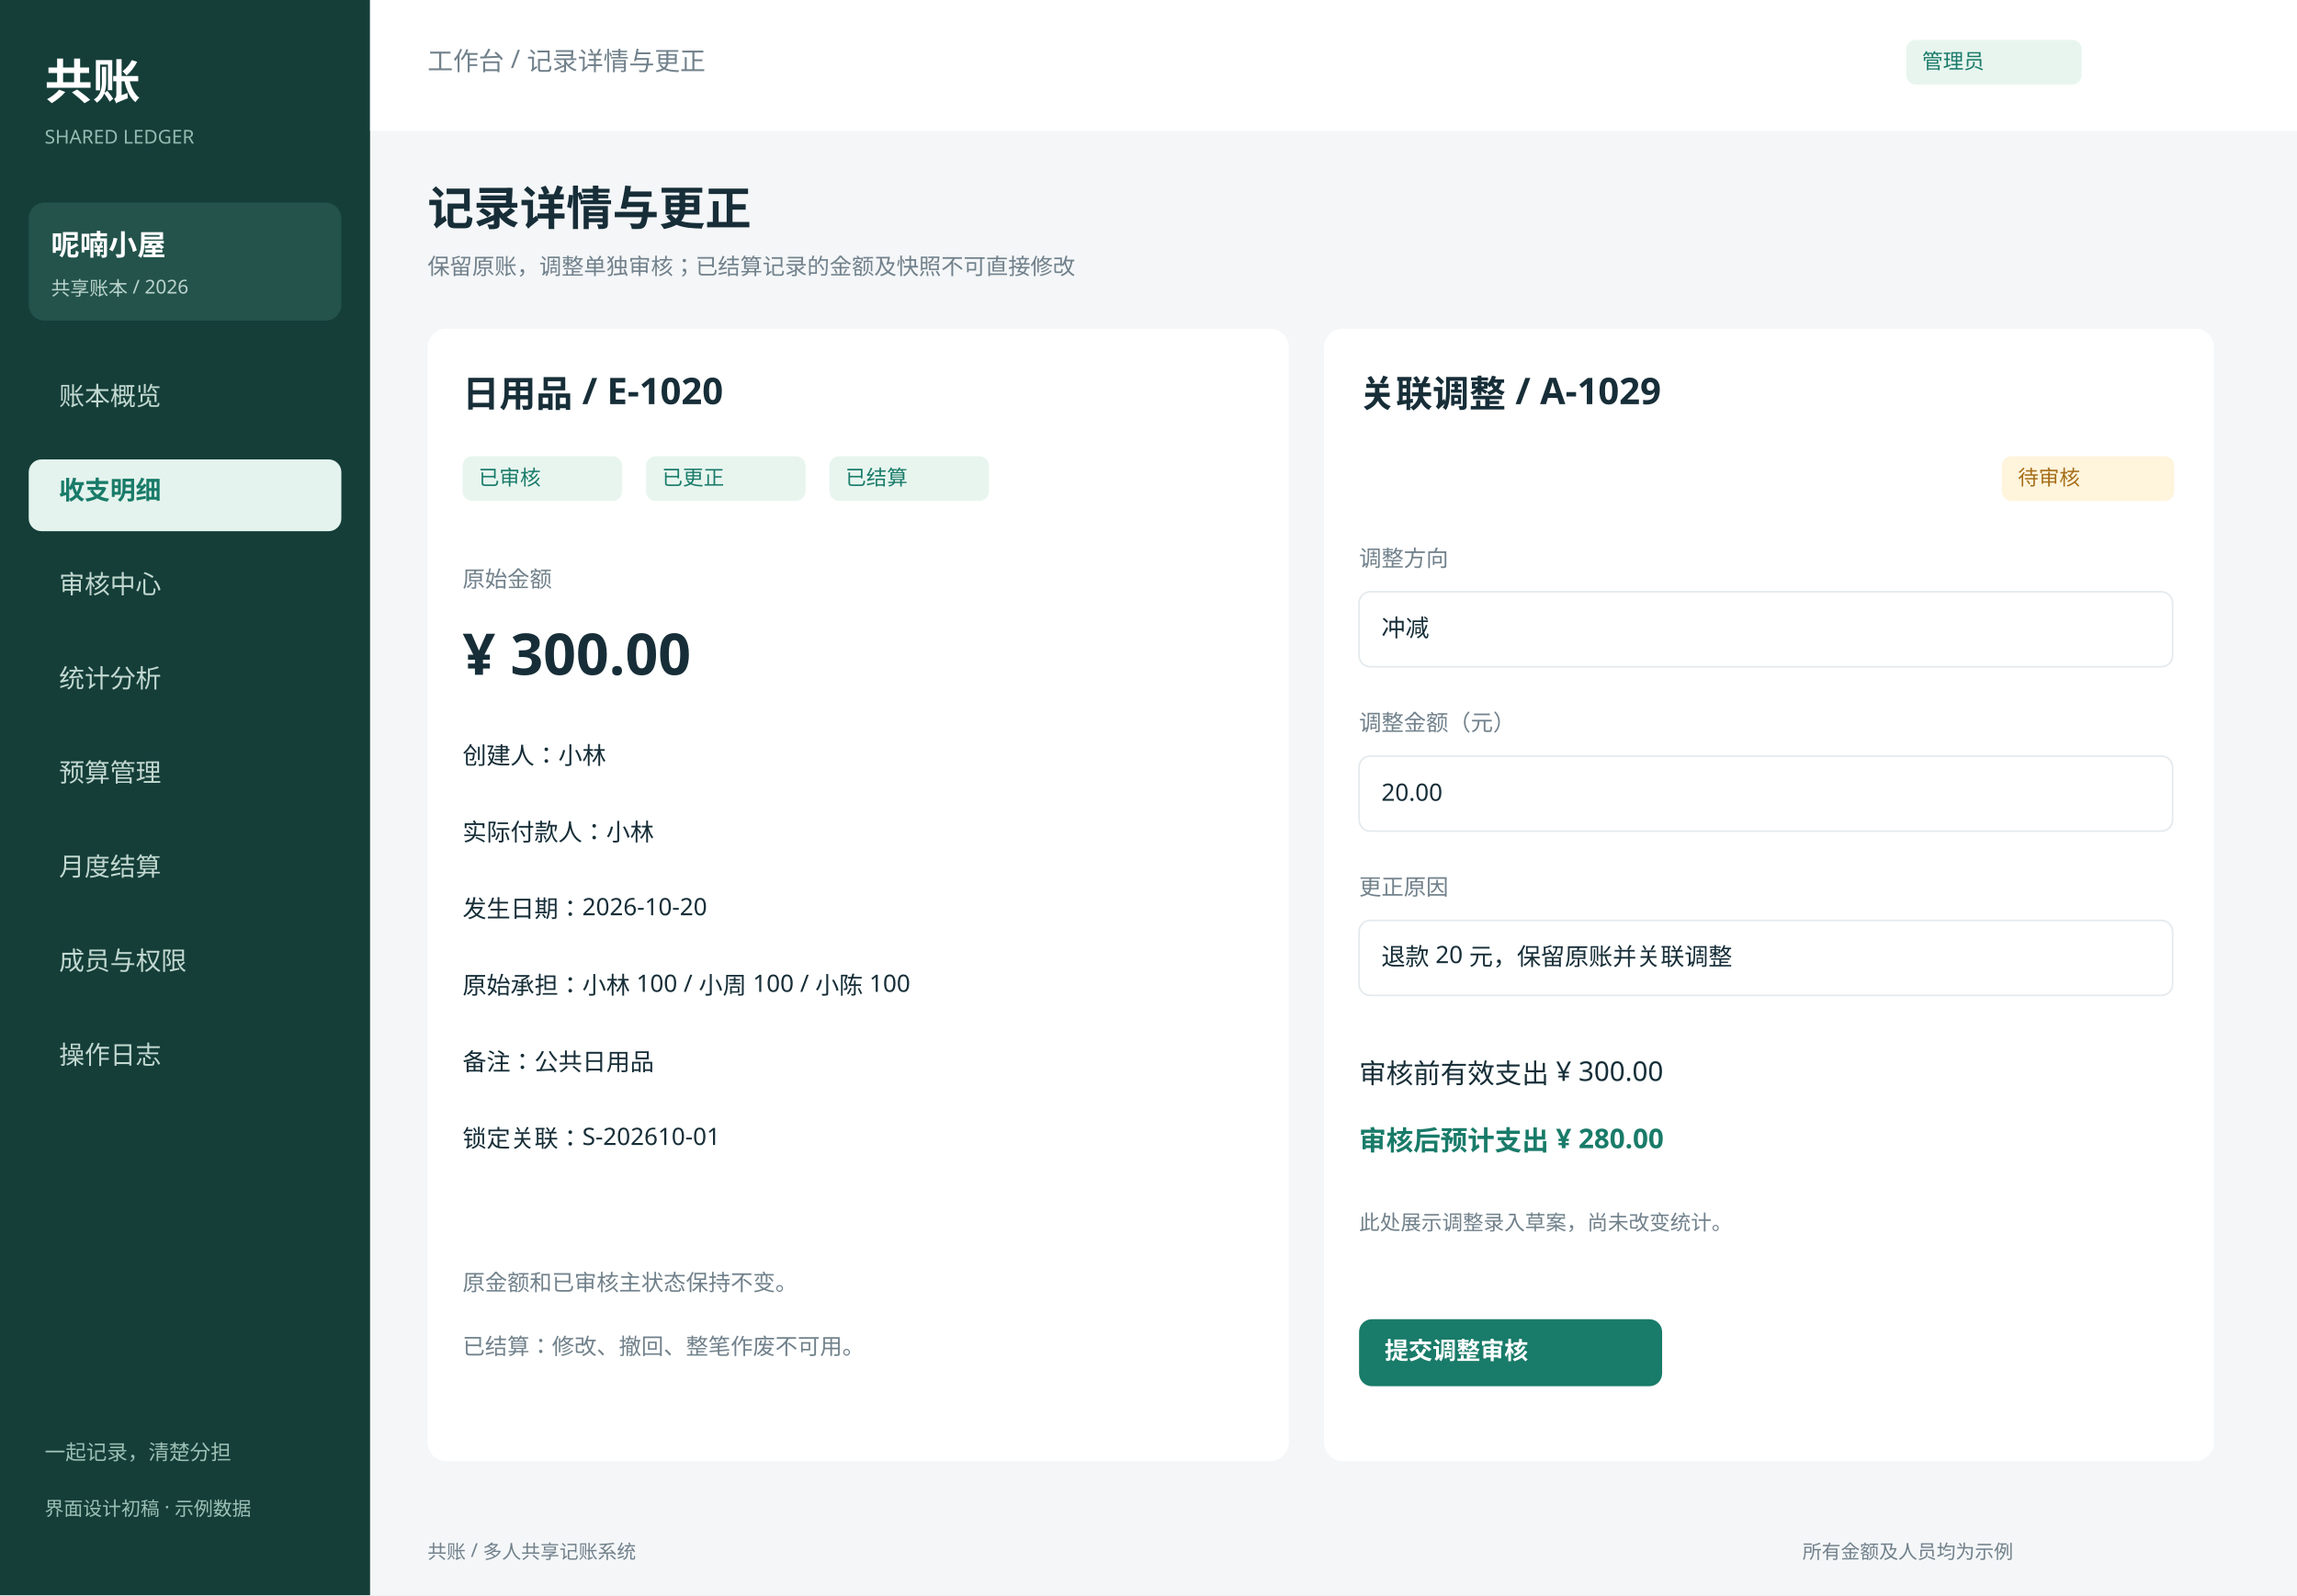
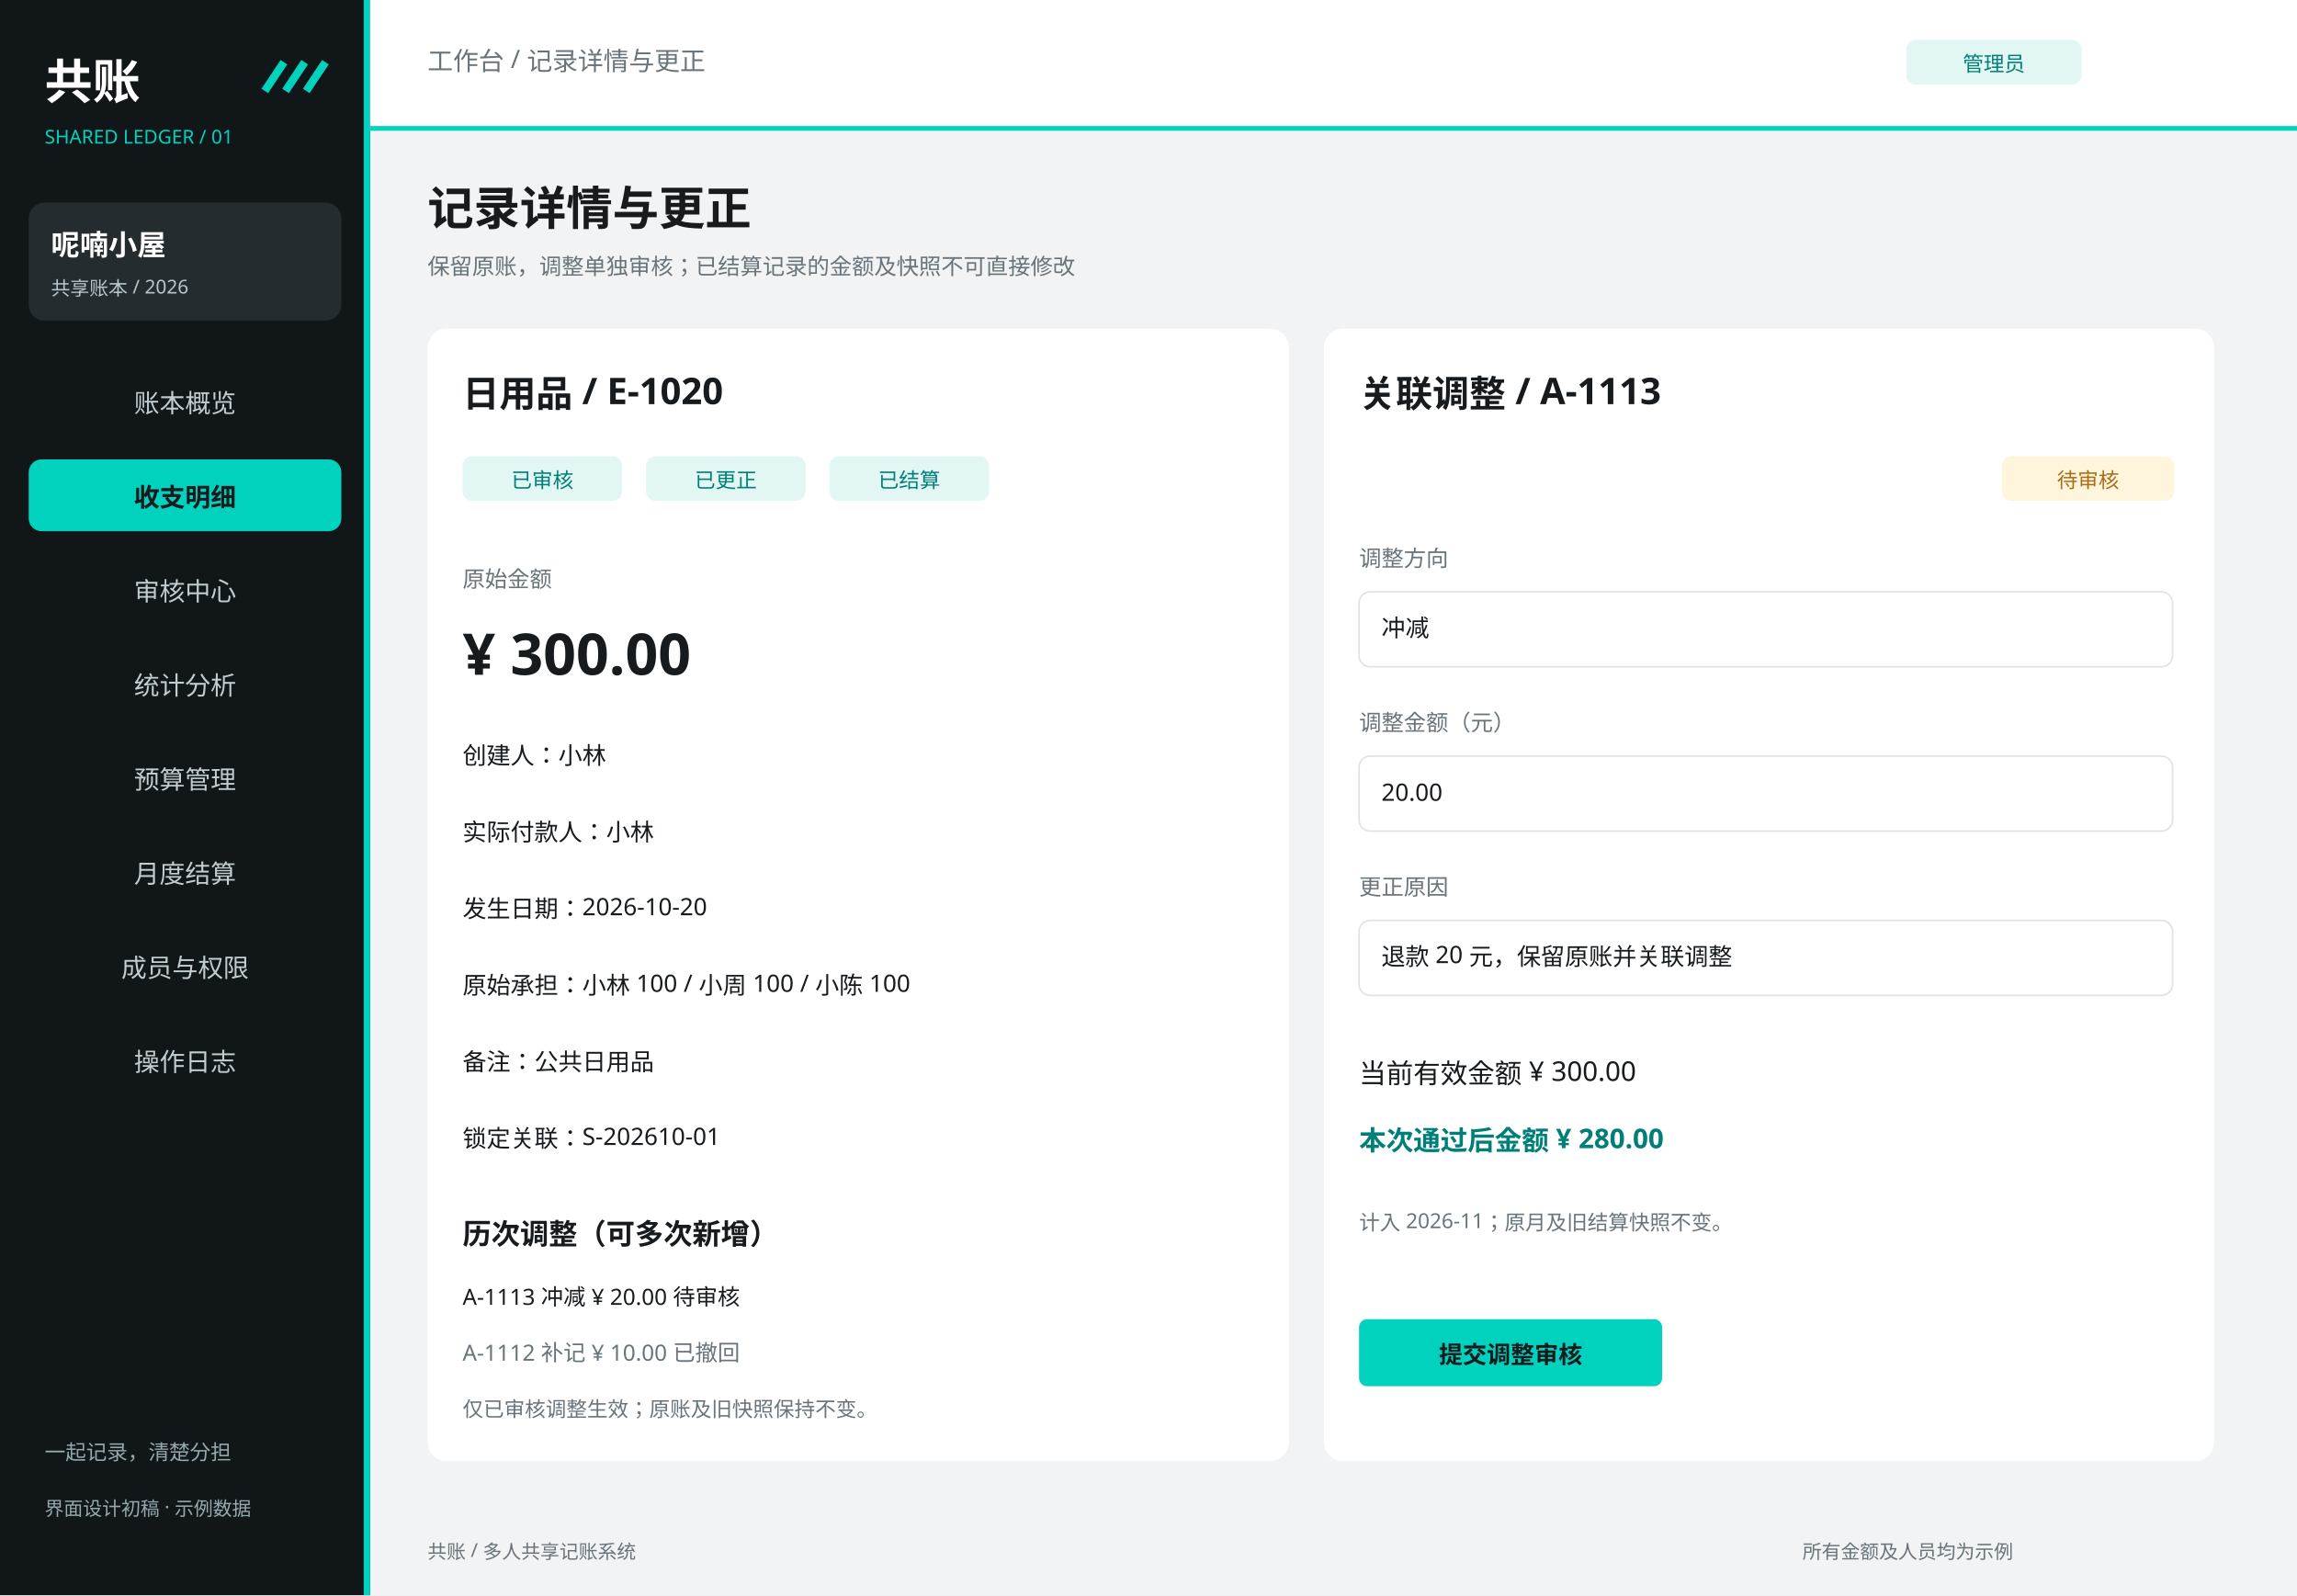
<svg xmlns="http://www.w3.org/2000/svg" width="1440" height="1000" viewBox="0 0 1440 1000">
-   <rect width="1440" height="1000" fill="#F4F6F8" />
-   <rect x="0" y="0" width="232" height="1000" rx="0" fill="#153E39" />
+   <rect width="1440" height="1000" fill="#F1F3F4" />
+   <rect x="0" y="0" width="232" height="1000" rx="0" fill="#111619" />
+   <rect x="228" y="0" width="4" height="1000" rx="0" fill="#00D2BE" />
+   <line x1="166" y1="57" x2="178" y2="39" stroke="#00D2BE" stroke-width="5" />
+   <line x1="179" y1="57" x2="191" y2="39" stroke="#00D2BE" stroke-width="5" />
+   <line x1="192" y1="57" x2="204" y2="39" stroke="#00D2BE" stroke-width="5" />
  <text x="28" y="62" font-family="Microsoft YaHei, sans-serif" font-size="30" font-weight="700" fill="white">共账</text>
-   <text x="28" y="90" font-family="Microsoft YaHei, sans-serif" font-size="12" font-weight="400" fill="#94BBB0">SHARED LEDGER</text>
-   <rect x="18" y="127" width="196" height="74" rx="10" fill="#23534B" />
+   <text x="28" y="90" font-family="Microsoft YaHei, sans-serif" font-size="12" font-weight="400" fill="#00D2BE">SHARED LEDGER / 01</text>
+   <rect x="18" y="127" width="196" height="74" rx="10" fill="#242C30" />
  <text x="32" y="160" font-family="Microsoft YaHei, sans-serif" font-size="18" font-weight="700" fill="white">呢喃小屋</text>
-   <text x="32" y="185" font-family="Microsoft YaHei, sans-serif" font-size="12" font-weight="400" fill="#BBD4CD">共享账本  /  2026</text>
-   <text x="37" y="254" font-family="Microsoft YaHei, sans-serif" font-size="16" font-weight="400" fill="#C2D8D0">账本概览</text>
-   <rect x="18" y="288" width="196" height="45" rx="8" fill="#E4F3ED" />
-   <text x="37" y="313" font-family="Microsoft YaHei, sans-serif" font-size="16" font-weight="700" fill="#197B69">收支明细</text>
-   <text x="37" y="372" font-family="Microsoft YaHei, sans-serif" font-size="16" font-weight="400" fill="#C2D8D0">审核中心</text>
-   <text x="37" y="431" font-family="Microsoft YaHei, sans-serif" font-size="16" font-weight="400" fill="#C2D8D0">统计分析</text>
-   <text x="37" y="490" font-family="Microsoft YaHei, sans-serif" font-size="16" font-weight="400" fill="#C2D8D0">预算管理</text>
-   <text x="37" y="549" font-family="Microsoft YaHei, sans-serif" font-size="16" font-weight="400" fill="#C2D8D0">月度结算</text>
-   <text x="37" y="608" font-family="Microsoft YaHei, sans-serif" font-size="16" font-weight="400" fill="#C2D8D0">成员与权限</text>
-   <text x="37" y="667" font-family="Microsoft YaHei, sans-serif" font-size="16" font-weight="400" fill="#C2D8D0">操作日志</text>
-   <text x="28" y="915" font-family="Microsoft YaHei, sans-serif" font-size="13" font-weight="400" fill="#9DC0B5">一起记录，清楚分担</text>
-   <text x="28" y="950" font-family="Microsoft YaHei, sans-serif" font-size="12" font-weight="400" fill="#9DC0B5">界面设计初稿  ·  示例数据</text>
+   <text x="32" y="185" font-family="Microsoft YaHei, sans-serif" font-size="12" font-weight="400" fill="#B9C7CD">共享账本  /  2026</text>
+   <text x="116.0" y="251.5" text-anchor="middle" dominant-baseline="central" font-family="Microsoft YaHei, sans-serif" font-size="16" font-weight="400" fill="#C2CDD2">账本概览</text>
+   <rect x="18" y="288" width="196" height="45" rx="8" fill="#00D2BE" />
+   <text x="116.0" y="310.5" text-anchor="middle" dominant-baseline="central" font-family="Microsoft YaHei, sans-serif" font-size="16" font-weight="700" fill="#171B1E">收支明细</text>
+   <text x="116.0" y="369.5" text-anchor="middle" dominant-baseline="central" font-family="Microsoft YaHei, sans-serif" font-size="16" font-weight="400" fill="#C2CDD2">审核中心</text>
+   <text x="116.0" y="428.5" text-anchor="middle" dominant-baseline="central" font-family="Microsoft YaHei, sans-serif" font-size="16" font-weight="400" fill="#C2CDD2">统计分析</text>
+   <text x="116.0" y="487.5" text-anchor="middle" dominant-baseline="central" font-family="Microsoft YaHei, sans-serif" font-size="16" font-weight="400" fill="#C2CDD2">预算管理</text>
+   <text x="116.0" y="546.5" text-anchor="middle" dominant-baseline="central" font-family="Microsoft YaHei, sans-serif" font-size="16" font-weight="400" fill="#C2CDD2">月度结算</text>
+   <text x="116.0" y="605.5" text-anchor="middle" dominant-baseline="central" font-family="Microsoft YaHei, sans-serif" font-size="16" font-weight="400" fill="#C2CDD2">成员与权限</text>
+   <text x="116.0" y="664.5" text-anchor="middle" dominant-baseline="central" font-family="Microsoft YaHei, sans-serif" font-size="16" font-weight="400" fill="#C2CDD2">操作日志</text>
+   <text x="28" y="915" font-family="Microsoft YaHei, sans-serif" font-size="13" font-weight="400" fill="#95A9AF">一起记录，清楚分担</text>
+   <text x="28" y="950" font-family="Microsoft YaHei, sans-serif" font-size="12" font-weight="400" fill="#95A9AF">界面设计初稿  ·  示例数据</text>
  <rect x="232" y="0" width="1208" height="82" rx="0" fill="white" />
-   <text x="268" y="44" font-family="Microsoft YaHei, sans-serif" font-size="16" font-weight="400" fill="#71818B">工作台  /  记录详情与更正</text>
-   <rect x="1195" y="25" width="110" height="28" rx="6" fill="#E8F5EF" />
-   <text x="1205" y="43" font-family="Microsoft YaHei, sans-serif" font-size="13" font-weight="400" fill="#197B69">管理员</text>
-   <text x="268" y="141" font-family="Microsoft YaHei, sans-serif" font-size="29" font-weight="700" fill="#172E38">记录详情与更正</text>
-   <text x="268" y="172" font-family="Microsoft YaHei, sans-serif" font-size="14" font-weight="400" fill="#71818B">保留原账，调整单独审核；已结算记录的金额及快照不可直接修改</text>
-   <text x="268" y="977" font-family="Microsoft YaHei, sans-serif" font-size="12" font-weight="400" fill="#71818B">共账  /  多人共享记账系统</text>
-   <text x="1130" y="977" font-family="Microsoft YaHei, sans-serif" font-size="12" font-weight="400" fill="#71818B">所有金额及人员均为示例</text>
+   <rect x="232" y="79" width="1208" height="3" rx="0" fill="#00D2BE" />
+   <text x="268" y="44" font-family="Microsoft YaHei, sans-serif" font-size="16" font-weight="400" fill="#68747B">工作台  /  记录详情与更正</text>
+   <rect x="1195" y="25" width="110" height="28" rx="6" fill="#E2F7F3" />
+   <text x="1250.0" y="39.0" text-anchor="middle" dominant-baseline="central" font-family="Microsoft YaHei, sans-serif" font-size="13" font-weight="400" fill="#007E78">管理员</text>
+   <text x="268" y="141" font-family="Microsoft YaHei, sans-serif" font-size="29" font-weight="700" fill="#171B1E">记录详情与更正</text>
+   <text x="268" y="172" font-family="Microsoft YaHei, sans-serif" font-size="14" font-weight="400" fill="#68747B">保留原账，调整单独审核；已结算记录的金额及快照不可直接修改</text>
+   <text x="268" y="977" font-family="Microsoft YaHei, sans-serif" font-size="12" font-weight="400" fill="#68747B">共账  /  多人共享记账系统</text>
+   <text x="1130" y="977" font-family="Microsoft YaHei, sans-serif" font-size="12" font-weight="400" fill="#68747B">所有金额及人员均为示例</text>
  <rect x="268" y="206" width="540" height="710" rx="12" fill="white" />
-   <text x="290" y="255" font-family="Microsoft YaHei, sans-serif" font-size="23" font-weight="700" fill="#172E38">日用品  /  E-1020</text>
-   <rect x="290" y="286" width="100" height="28" rx="6" fill="#E8F5EF" />
-   <text x="300" y="304" font-family="Microsoft YaHei, sans-serif" font-size="13" font-weight="400" fill="#197B69">已审核</text>
-   <rect x="405" y="286" width="100" height="28" rx="6" fill="#E8F5EF" />
-   <text x="415" y="304" font-family="Microsoft YaHei, sans-serif" font-size="13" font-weight="400" fill="#197B69">已更正</text>
-   <rect x="520" y="286" width="100" height="28" rx="6" fill="#E8F5EF" />
-   <text x="530" y="304" font-family="Microsoft YaHei, sans-serif" font-size="13" font-weight="400" fill="#197B69">已结算</text>
-   <text x="290" y="368" font-family="Microsoft YaHei, sans-serif" font-size="14" font-weight="400" fill="#71818B">原始金额</text>
-   <text x="290" y="423" font-family="Microsoft YaHei, sans-serif" font-size="36" font-weight="700" fill="#172E38">¥ 300.00</text>
-   <text x="290" y="479" font-family="Microsoft YaHei, sans-serif" font-size="15" font-weight="400" fill="#172E38">创建人：小林</text>
-   <text x="290" y="527" font-family="Microsoft YaHei, sans-serif" font-size="15" font-weight="400" fill="#172E38">实际付款人：小林</text>
-   <text x="290" y="575" font-family="Microsoft YaHei, sans-serif" font-size="15" font-weight="400" fill="#172E38">发生日期：2026-10-20</text>
-   <text x="290" y="623" font-family="Microsoft YaHei, sans-serif" font-size="15" font-weight="400" fill="#172E38">原始承担：小林 100 / 小周 100 / 小陈 100</text>
-   <text x="290" y="671" font-family="Microsoft YaHei, sans-serif" font-size="15" font-weight="400" fill="#172E38">备注：公共日用品</text>
-   <text x="290" y="719" font-family="Microsoft YaHei, sans-serif" font-size="15" font-weight="400" fill="#172E38">锁定关联：S-202610-01</text>
-   <text x="290" y="809" font-family="Microsoft YaHei, sans-serif" font-size="14" font-weight="400" fill="#71818B">原金额和已审核主状态保持不变。</text>
-   <text x="290" y="849" font-family="Microsoft YaHei, sans-serif" font-size="14" font-weight="400" fill="#71818B">已结算：修改、撤回、整笔作废不可用。</text>
+   <text x="290" y="255" font-family="Microsoft YaHei, sans-serif" font-size="23" font-weight="700" fill="#171B1E">日用品  /  E-1020</text>
+   <rect x="290" y="286" width="100" height="28" rx="6" fill="#E2F7F3" />
+   <text x="340.0" y="300.0" text-anchor="middle" dominant-baseline="central" font-family="Microsoft YaHei, sans-serif" font-size="13" font-weight="400" fill="#007E78">已审核</text>
+   <rect x="405" y="286" width="100" height="28" rx="6" fill="#E2F7F3" />
+   <text x="455.0" y="300.0" text-anchor="middle" dominant-baseline="central" font-family="Microsoft YaHei, sans-serif" font-size="13" font-weight="400" fill="#007E78">已更正</text>
+   <rect x="520" y="286" width="100" height="28" rx="6" fill="#E2F7F3" />
+   <text x="570.0" y="300.0" text-anchor="middle" dominant-baseline="central" font-family="Microsoft YaHei, sans-serif" font-size="13" font-weight="400" fill="#007E78">已结算</text>
+   <text x="290" y="368" font-family="Microsoft YaHei, sans-serif" font-size="14" font-weight="400" fill="#68747B">原始金额</text>
+   <text x="290" y="423" font-family="Microsoft YaHei, sans-serif" font-size="36" font-weight="700" fill="#171B1E">¥ 300.00</text>
+   <text x="290" y="479" font-family="Microsoft YaHei, sans-serif" font-size="15" font-weight="400" fill="#171B1E">创建人：小林</text>
+   <text x="290" y="527" font-family="Microsoft YaHei, sans-serif" font-size="15" font-weight="400" fill="#171B1E">实际付款人：小林</text>
+   <text x="290" y="575" font-family="Microsoft YaHei, sans-serif" font-size="15" font-weight="400" fill="#171B1E">发生日期：2026-10-20</text>
+   <text x="290" y="623" font-family="Microsoft YaHei, sans-serif" font-size="15" font-weight="400" fill="#171B1E">原始承担：小林 100 / 小周 100 / 小陈 100</text>
+   <text x="290" y="671" font-family="Microsoft YaHei, sans-serif" font-size="15" font-weight="400" fill="#171B1E">备注：公共日用品</text>
+   <text x="290" y="719" font-family="Microsoft YaHei, sans-serif" font-size="15" font-weight="400" fill="#171B1E">锁定关联：S-202610-01</text>
+   <text x="290" y="780" font-family="Microsoft YaHei, sans-serif" font-size="18" font-weight="700" fill="#171B1E">历次调整（可多次新增）</text>
+   <text x="290" y="818" font-family="Microsoft YaHei, sans-serif" font-size="14" font-weight="400" fill="#171B1E">A-1113   冲减 ¥ 20.00   待审核</text>
+   <text x="290" y="853" font-family="Microsoft YaHei, sans-serif" font-size="14" font-weight="400" fill="#68747B">A-1112   补记 ¥ 10.00   已撤回</text>
+   <text x="290" y="888" font-family="Microsoft YaHei, sans-serif" font-size="13" font-weight="400" fill="#68747B">仅已审核调整生效；原账及旧快照保持不变。</text>
  <rect x="830" y="206" width="558" height="710" rx="12" fill="white" />
-   <text x="852" y="255" font-family="Microsoft YaHei, sans-serif" font-size="23" font-weight="700" fill="#172E38">关联调整  /  A-1029</text>
+   <text x="852" y="255" font-family="Microsoft YaHei, sans-serif" font-size="23" font-weight="700" fill="#171B1E">关联调整  /  A-1113</text>
  <rect x="1255" y="286" width="108" height="28" rx="6" fill="#FFF4DC" />
-   <text x="1265" y="304" font-family="Microsoft YaHei, sans-serif" font-size="13" font-weight="400" fill="#A66E17">待审核</text>
-   <text x="852" y="355" font-family="Microsoft YaHei, sans-serif" font-size="14" font-weight="400" fill="#71818B">调整方向</text>
-   <rect x="852" y="371" width="510" height="47" rx="7" fill="white" stroke="#E3E9ED" />
-   <text x="866" y="399" font-family="Microsoft YaHei, sans-serif" font-size="15" font-weight="400" fill="#172E38">冲减</text>
-   <text x="852" y="458" font-family="Microsoft YaHei, sans-serif" font-size="14" font-weight="400" fill="#71818B">调整金额（元）</text>
-   <rect x="852" y="474" width="510" height="47" rx="7" fill="white" stroke="#E3E9ED" />
-   <text x="866" y="502" font-family="Microsoft YaHei, sans-serif" font-size="15" font-weight="400" fill="#172E38">20.00</text>
-   <text x="852" y="561" font-family="Microsoft YaHei, sans-serif" font-size="14" font-weight="400" fill="#71818B">更正原因</text>
-   <rect x="852" y="577" width="510" height="47" rx="7" fill="white" stroke="#E3E9ED" />
-   <text x="866" y="605" font-family="Microsoft YaHei, sans-serif" font-size="15" font-weight="400" fill="#172E38">退款 20 元，保留原账并关联调整</text>
-   <text x="852" y="679" font-family="Microsoft YaHei, sans-serif" font-size="17" font-weight="400" fill="#172E38">审核前有效支出  ¥ 300.00</text>
-   <text x="852" y="721" font-family="Microsoft YaHei, sans-serif" font-size="17" font-weight="700" fill="#197B69">审核后预计支出  ¥ 280.00</text>
-   <text x="852" y="771" font-family="Microsoft YaHei, sans-serif" font-size="13" font-weight="400" fill="#71818B">此处展示调整录入草案，尚未改变统计。</text>
-   <rect x="852" y="827" width="190" height="42" rx="8" fill="#197B69" />
-   <text x="868" y="852" font-family="Microsoft YaHei, sans-serif" font-size="15" font-weight="700" fill="white">提交调整审核</text>
+   <text x="1309.0" y="300.0" text-anchor="middle" dominant-baseline="central" font-family="Microsoft YaHei, sans-serif" font-size="13" font-weight="400" fill="#A66E17">待审核</text>
+   <text x="852" y="355" font-family="Microsoft YaHei, sans-serif" font-size="14" font-weight="400" fill="#68747B">调整方向</text>
+   <rect x="852" y="371" width="510" height="47" rx="7" fill="white" stroke="#DDE3E6" />
+   <text x="866" y="399" font-family="Microsoft YaHei, sans-serif" font-size="15" font-weight="400" fill="#171B1E">冲减</text>
+   <text x="852" y="458" font-family="Microsoft YaHei, sans-serif" font-size="14" font-weight="400" fill="#68747B">调整金额（元）</text>
+   <rect x="852" y="474" width="510" height="47" rx="7" fill="white" stroke="#DDE3E6" />
+   <text x="866" y="502" font-family="Microsoft YaHei, sans-serif" font-size="15" font-weight="400" fill="#171B1E">20.00</text>
+   <text x="852" y="561" font-family="Microsoft YaHei, sans-serif" font-size="14" font-weight="400" fill="#68747B">更正原因</text>
+   <rect x="852" y="577" width="510" height="47" rx="7" fill="white" stroke="#DDE3E6" />
+   <text x="866" y="605" font-family="Microsoft YaHei, sans-serif" font-size="15" font-weight="400" fill="#171B1E">退款 20 元，保留原账并关联调整</text>
+   <text x="852" y="679" font-family="Microsoft YaHei, sans-serif" font-size="17" font-weight="400" fill="#171B1E">当前有效金额  ¥ 300.00</text>
+   <text x="852" y="721" font-family="Microsoft YaHei, sans-serif" font-size="17" font-weight="700" fill="#007E78">本次通过后金额  ¥ 280.00</text>
+   <text x="852" y="771" font-family="Microsoft YaHei, sans-serif" font-size="13" font-weight="400" fill="#68747B">计入 2026-11；原月及旧结算快照不变。</text>
+   <rect x="852" y="827" width="190" height="42" rx="5" fill="#00D2BE" />
+   <text x="947.0" y="848.0" text-anchor="middle" dominant-baseline="central" font-family="Microsoft YaHei, sans-serif" font-size="15" font-weight="700" fill="#171B1E">提交调整审核</text>
</svg>
